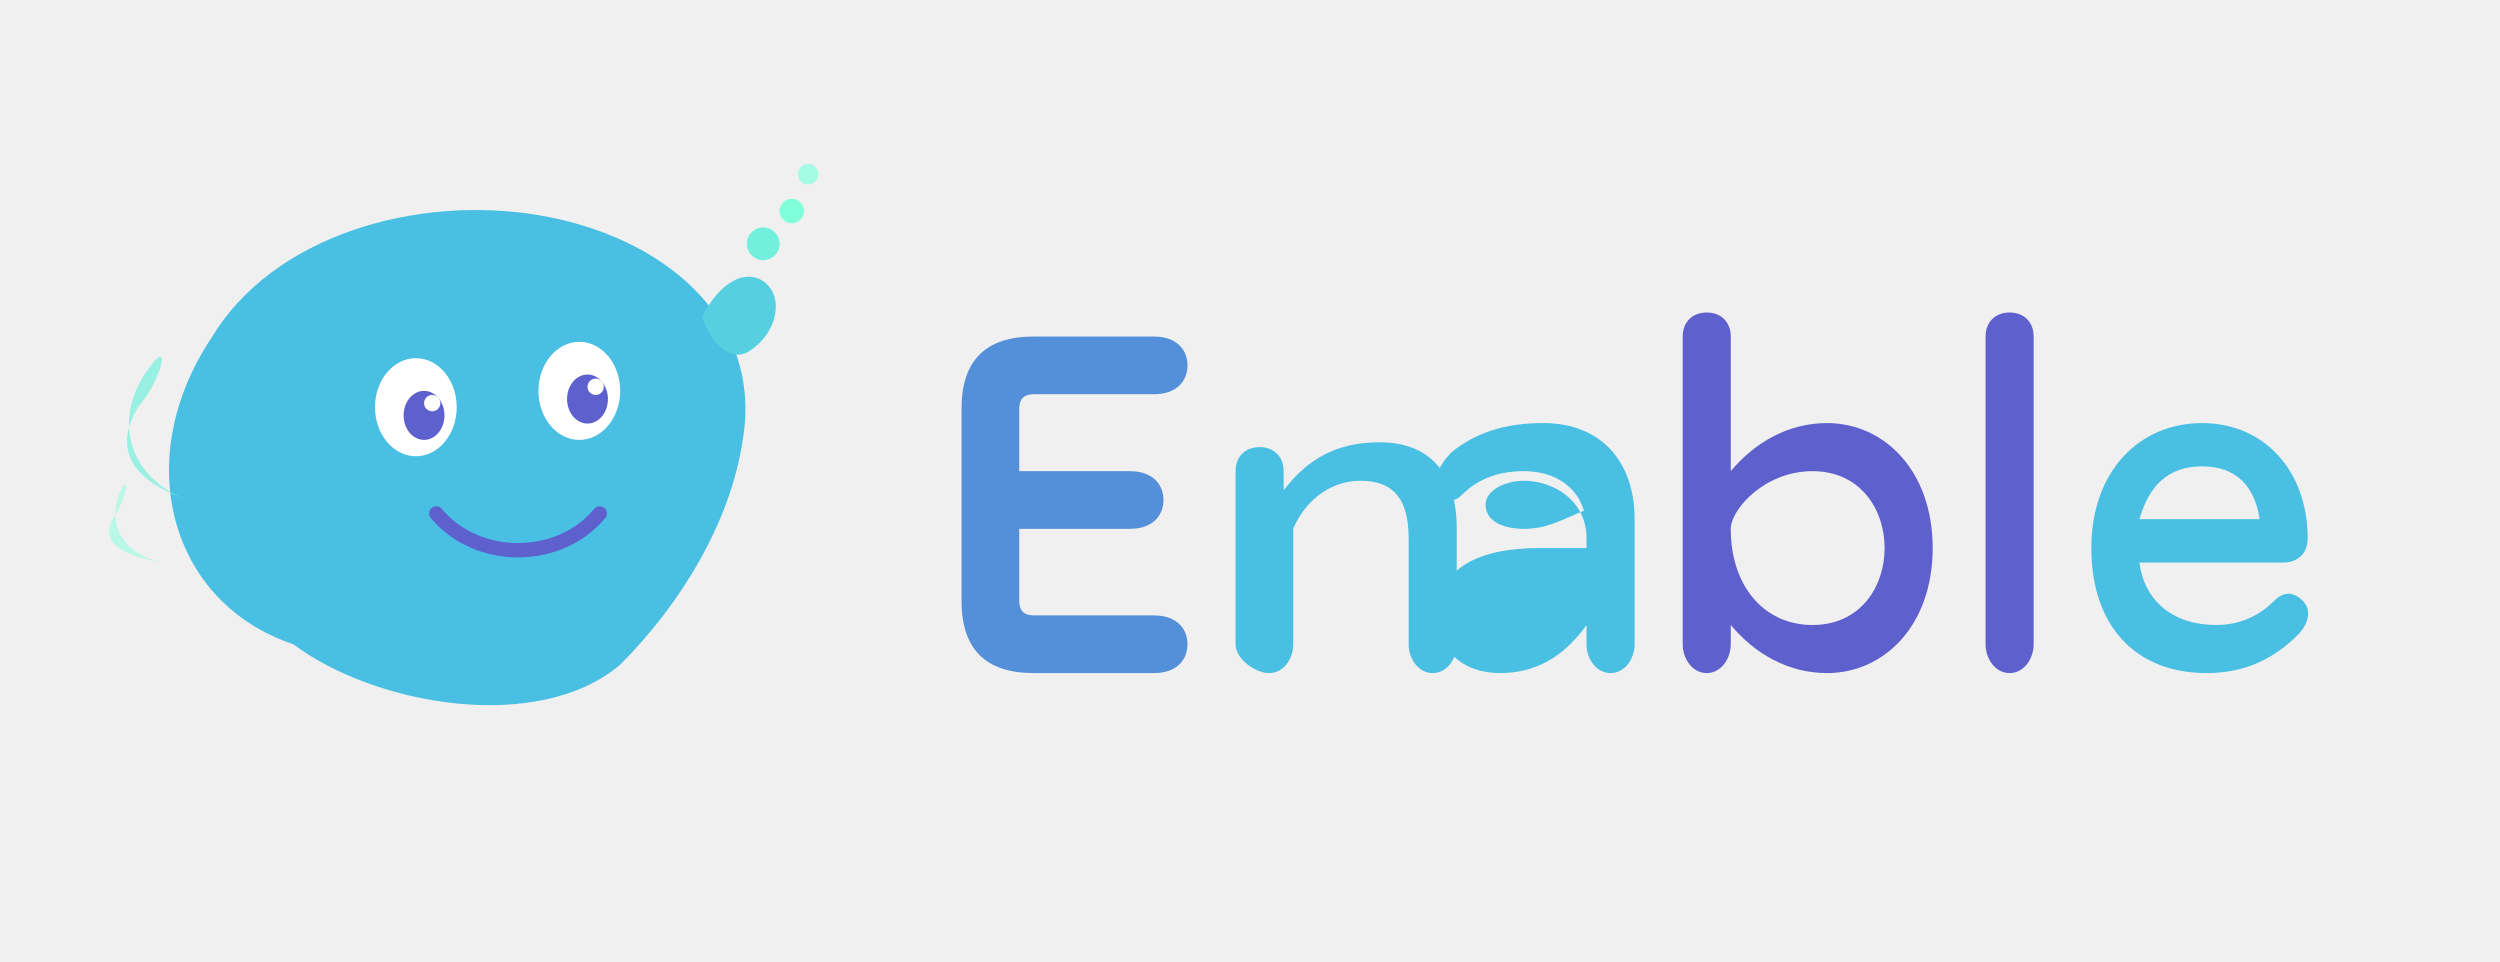
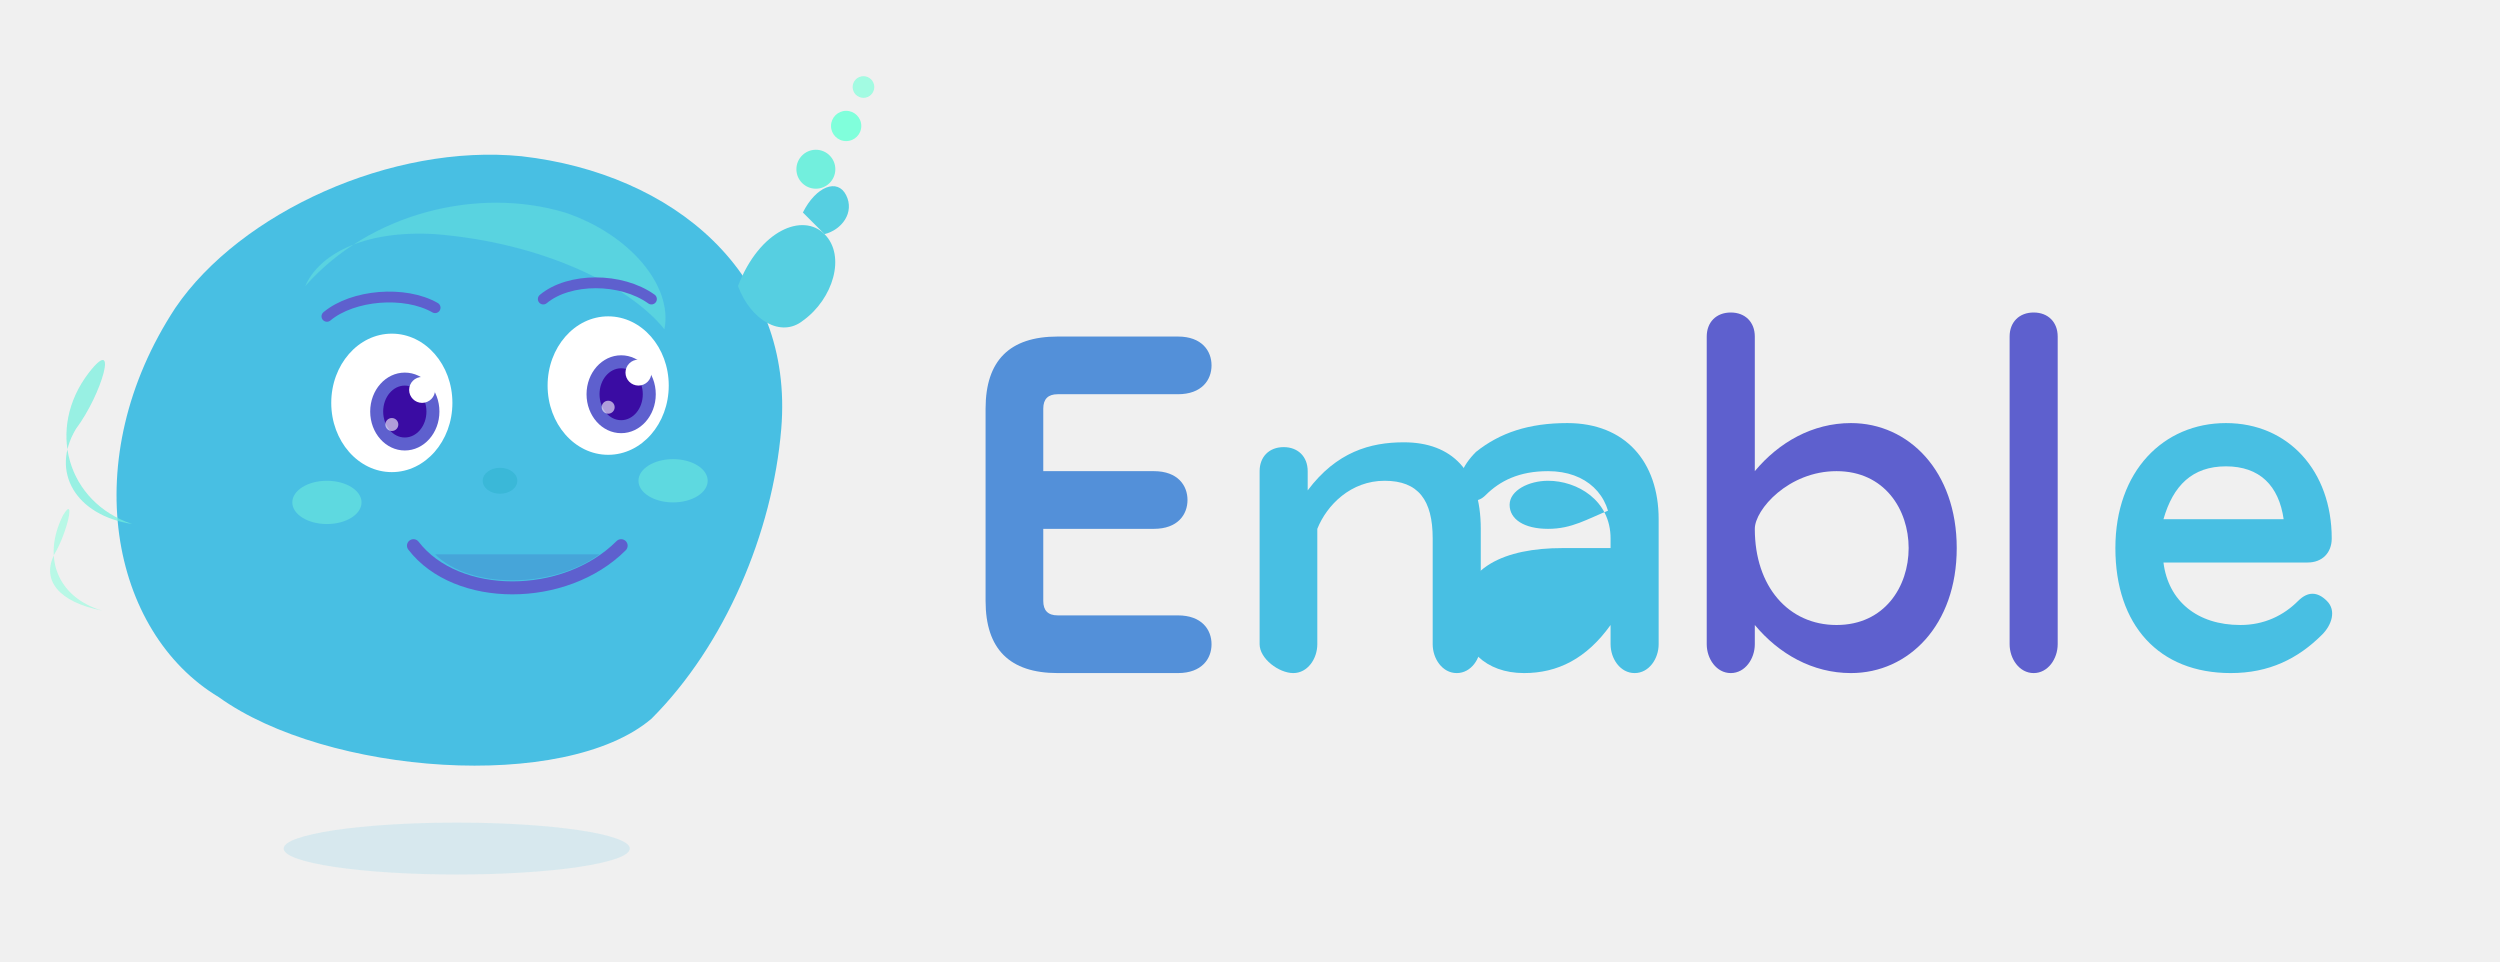
<svg xmlns="http://www.w3.org/2000/svg" viewBox="0 0 520 200" width="520" height="200">
-   <g transform="translate(10, 15) scale(0.85)">
-     <path d="M60 140 C30 130, 20 95, 40 65 C55 40, 90 30, 120 35 C150 40, 175 60, 170 90 C167 110, 155 130, 140 145 C120 162, 80 155, 60 140 Z" fill="#48BFE3" />
-     <path d="M35 105 C20 100, 15 85, 25 72 C30 65, 28 75, 22 82 C16 92, 20 100, 35 105 Z" fill="#72EFDD" opacity="0.7" />
-     <path d="M28 120 C18 118, 14 110, 18 102 C20 98, 19 105, 16 109 C13 114, 16 118, 28 120 Z" fill="#80FFDB" opacity="0.5" />
-     <ellipse cx="90" cy="82" rx="10" ry="12" fill="white" />
-     <ellipse cx="92" cy="84" rx="5" ry="6" fill="#5E60CE" />
-     <circle cx="94" cy="81" r="2" fill="white" />
-     <ellipse cx="130" cy="78" rx="10" ry="12" fill="white" />
-     <ellipse cx="132" cy="80" rx="5" ry="6" fill="#5E60CE" />
-     <circle cx="134" cy="77" r="2" fill="white" />
-     <path d="M95 108 C105 120, 125 120, 135 108" fill="none" stroke="#5E60CE" stroke-width="3.5" stroke-linecap="round" />
-     <path d="M160 60 C165 50, 172 48, 176 52 C180 56, 178 64, 172 68 C168 71, 163 68, 160 60 Z" fill="#56CFE1" />
-     <circle cx="175" cy="42" r="4" fill="#72EFDD" />
-     <circle cx="182" cy="34" r="3" fill="#80FFDB" />
-     <circle cx="186" cy="25" r="2.5" fill="#80FFDB" opacity="0.7" />
+   <g transform="translate(5, 10) scale(0.9)">
+     <ellipse cx="100" cy="185" rx="40" ry="6" fill="#48BFE3" opacity="0.15" />
+     <path d="M45 150 C20 135, 12 95, 35 60 C50 38, 85 22, 115 25 C150 29, 178 52, 175 88 C173 112, 162 138, 145 155 C125 172, 70 168, 45 150 Z" fill="#48BFE3" />
+     <path d="M65 55 C80 38, 105 32, 125 38 C140 43, 150 55, 148 65 C140 55, 120 45, 95 43 C78 42, 68 48, 65 55 Z" fill="#72EFDD" opacity="0.4" />
+     <path d="M25 110 C10 105, 5 88, 15 75 C22 66, 18 80, 12 88 C6 98, 12 108, 25 110 Z" fill="#72EFDD" opacity="0.7" />
+     <path d="M18 130 C8 127, 4 118, 9 108 C12 103, 10 112, 7 117 C4 123, 8 128, 18 130 Z" fill="#80FFDB" opacity="0.5" />
+     <path d="M70 62 C76 57, 88 56, 95 60" fill="none" stroke="#5E60CE" stroke-width="2.5" stroke-linecap="round" />
+     <path d="M120 58 C126 53, 138 53, 145 58" fill="none" stroke="#5E60CE" stroke-width="2.5" stroke-linecap="round" />
+     <ellipse cx="85" cy="82" rx="14" ry="16" fill="white" />
+     <ellipse cx="88" cy="84" rx="8" ry="9" fill="#5E60CE" />
+     <ellipse cx="88" cy="84" rx="5" ry="6" fill="#3A0CA3" />
+     <circle cx="92" cy="79" r="3" fill="white" />
+     <circle cx="85" cy="87" r="1.5" fill="white" opacity="0.6" />
+     <ellipse cx="135" cy="78" rx="14" ry="16" fill="white" />
+     <ellipse cx="138" cy="80" rx="8" ry="9" fill="#5E60CE" />
+     <ellipse cx="138" cy="80" rx="5" ry="6" fill="#3A0CA3" />
+     <circle cx="142" cy="75" r="3" fill="white" />
+     <circle cx="135" cy="83" r="1.5" fill="white" opacity="0.6" />
+     <ellipse cx="110" cy="100" rx="4" ry="3" fill="#3AB8D8" />
+     <path d="M90 115 C100 128, 125 128, 138 115" fill="none" stroke="#5E60CE" stroke-width="3" stroke-linecap="round" />
+     <path d="M95 117 C103 125, 122 125, 133 117" fill="#3A0CA3" opacity="0.15" />
+     <ellipse cx="70" cy="105" rx="8" ry="5" fill="#80FFDB" opacity="0.4" />
+     <ellipse cx="150" cy="100" rx="8" ry="5" fill="#80FFDB" opacity="0.4" />
+     <path d="M165 55 C170 42, 180 38, 185 43 C190 48, 187 58, 180 63 C175 67, 168 63, 165 55 Z" fill="#56CFE1" />
+     <path d="M180 38 C183 32, 188 30, 190 34 C192 38, 189 42, 185 43" fill="#56CFE1" />
+     <circle cx="183" cy="28" r="4.5" fill="#72EFDD" />
+     <circle cx="190" cy="18" r="3.5" fill="#80FFDB" />
+     <circle cx="194" cy="9" r="2.5" fill="#80FFDB" opacity="0.7" />
  </g>
-   <g transform="translate(195, 60)">
+   <g transform="translate(200, 60)">
    <path d="M20 10 C10 10, 5 15, 5 25 L5 65 C5 75, 10 80, 20 80 L45 80 C50 80, 52 77, 52 74 C52 71, 50 68, 45 68 L20 68 C18 68, 17 67, 17 65 L17 50 L40 50 C45 50, 47 47, 47 44 C47 41, 45 38, 40 38 L17 38 L17 25 C17 23, 18 22, 20 22 L45 22 C50 22, 52 19, 52 16 C52 13, 50 10, 45 10 Z" fill="#5390D9" />
    <path d="M62 38 C62 35, 64 33, 67 33 C70 33, 72 35, 72 38 L72 42 C78 34, 85 32, 92 32 C102 32, 108 38, 108 50 L108 74 C108 77, 106 80, 103 80 C100 80, 98 77, 98 74 L98 52 C98 44, 95 40, 88 40 C81 40, 76 45, 74 50 L74 74 C74 77, 72 80, 69 80 C66 80, 62 77, 62 74 Z" fill="#48BFE3" />
    <path d="M135 52 C135 44, 128 40, 122 40 C118 40, 114 42, 114 45 C114 48, 117 50, 122 50 C127 50, 130 48, 135 46 L135 52 Z M145 74 C145 77, 143 80, 140 80 C137 80, 135 77, 135 74 L135 70 C130 77, 124 80, 117 80 C109 80, 104 75, 104 68 C104 58, 113 54, 125 54 L135 54 L135 50 C135 43, 130 38, 122 38 C116 38, 112 40, 109 43 C107 45, 105 44, 104 42 C103 40, 104 37, 107 34 C112 30, 118 28, 126 28 C138 28, 145 36, 145 48 Z" fill="#48BFE3" />
    <path d="M155 10 C155 7, 157 5, 160 5 C163 5, 165 7, 165 10 L165 38 C170 32, 177 28, 185 28 C197 28, 207 38, 207 54 C207 70, 197 80, 185 80 C177 80, 170 76, 165 70 L165 74 C165 77, 163 80, 160 80 C157 80, 155 77, 155 74 Z M165 50 C165 62, 172 70, 182 70 C192 70, 197 62, 197 54 C197 46, 192 38, 182 38 C172 38, 165 46, 165 50 Z" fill="#5E60CE" />
    <path d="M218 10 C218 7, 220 5, 223 5 C226 5, 228 7, 228 10 L228 74 C228 77, 226 80, 223 80 C220 80, 218 77, 218 74 Z" fill="#5E60CE" />
    <path d="M240 54 C240 38, 250 28, 263 28 C276 28, 285 38, 285 52 C285 55, 283 57, 280 57 L250 57 C251 65, 257 70, 266 70 C271 70, 275 68, 278 65 C280 63, 282 63, 284 65 C286 67, 285 70, 283 72 C278 77, 272 80, 264 80 C249 80, 240 70, 240 54 Z M250 48 L275 48 C274 41, 270 37, 263 37 C256 37, 252 41, 250 48 Z" fill="#48BFE3" />
  </g>
</svg>
